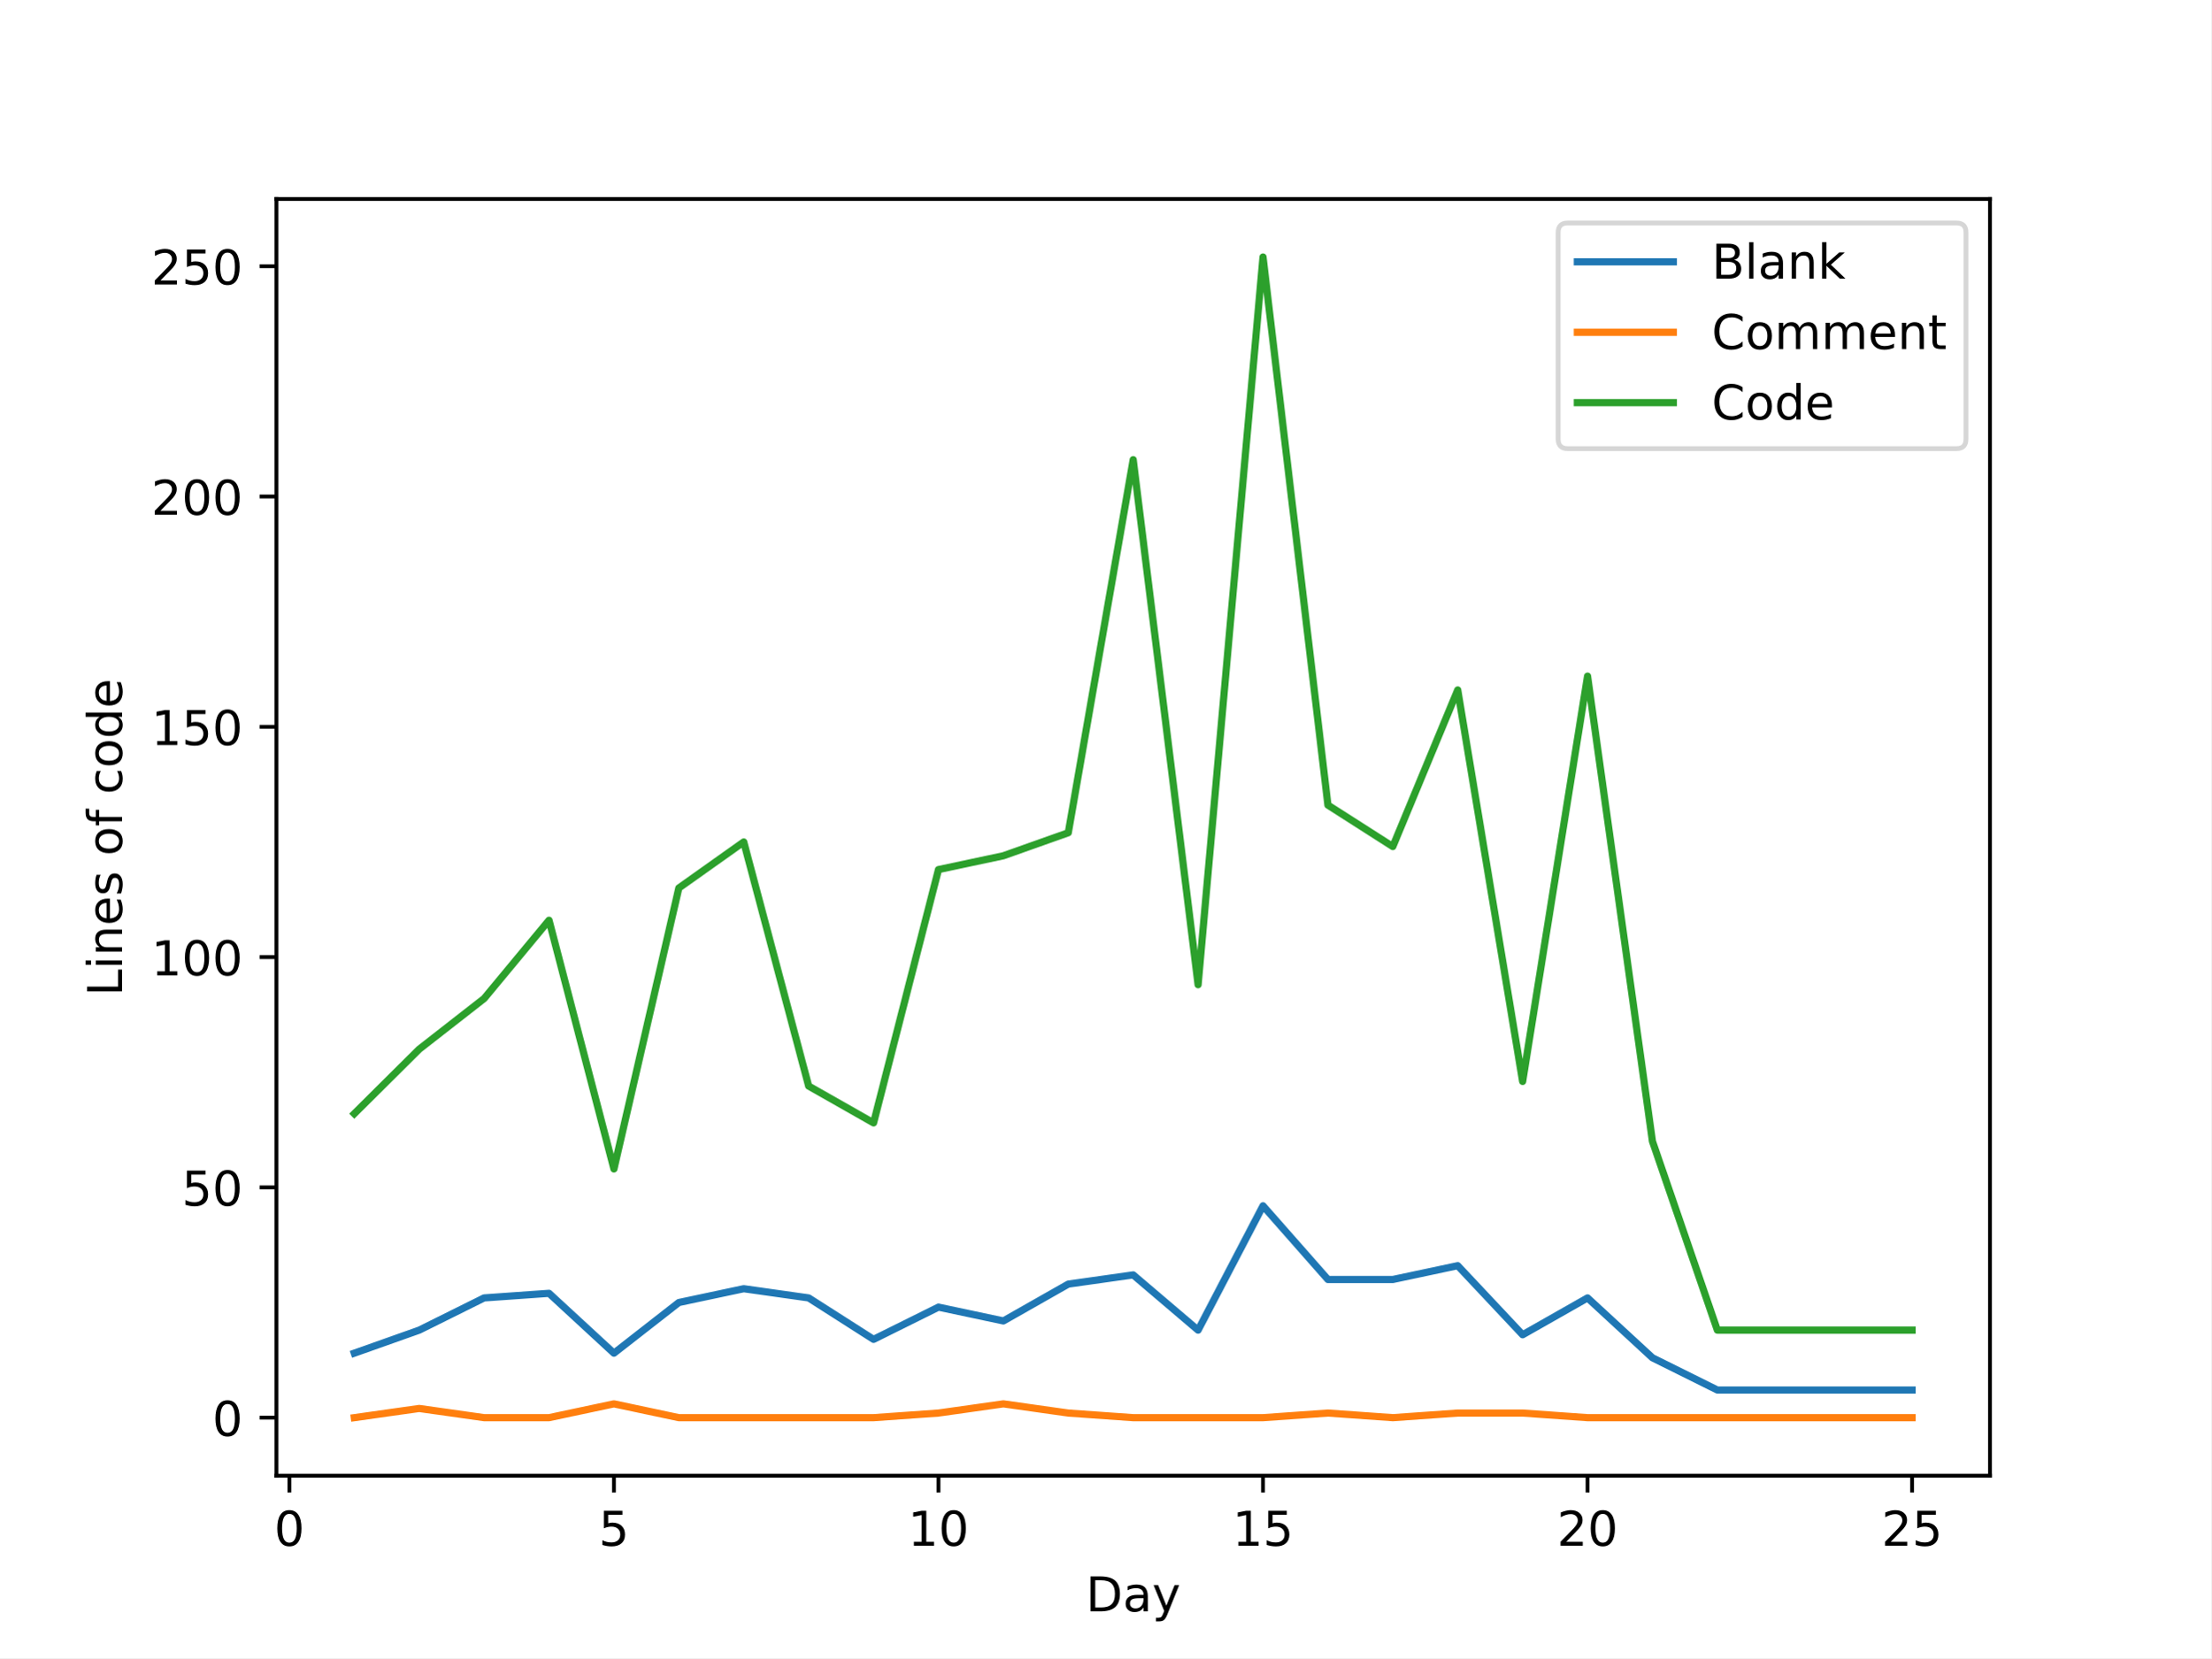
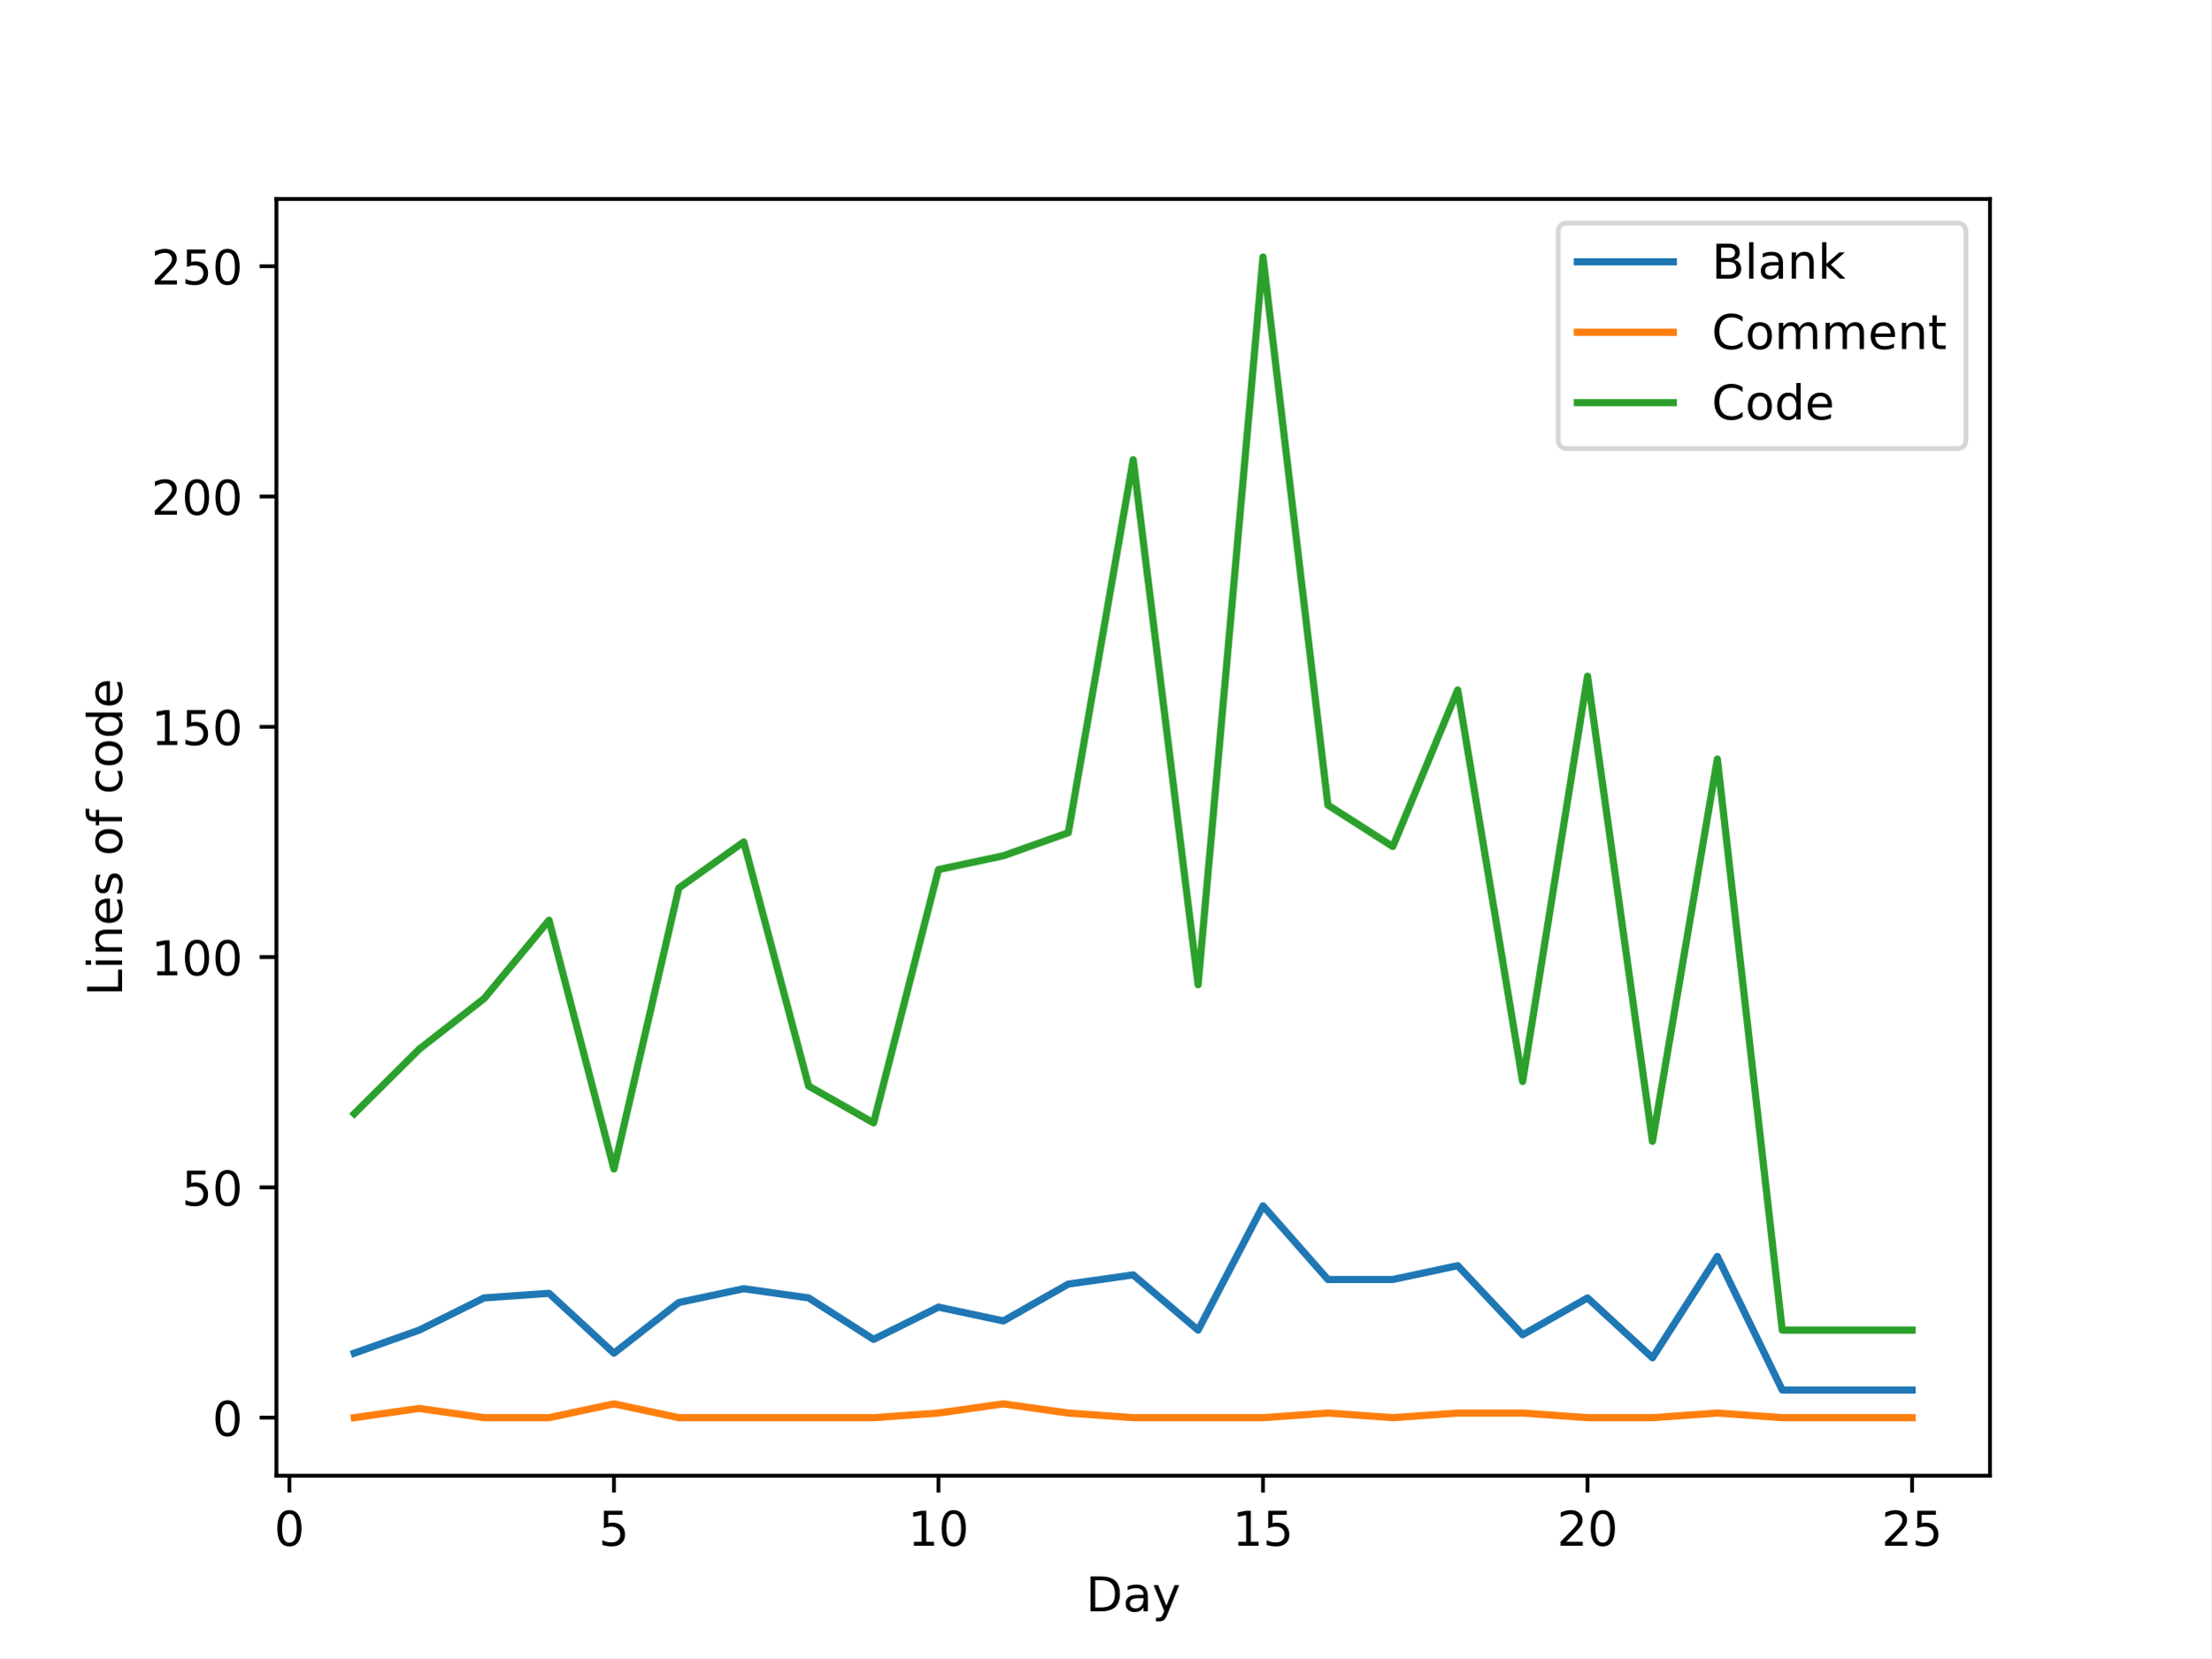
<svg xmlns="http://www.w3.org/2000/svg" xmlns:xlink="http://www.w3.org/1999/xlink" height="345.6pt" version="1.1" viewBox="0 0 460.8 345.6" width="460.8pt">
  <defs>
    <style type="text/css">
*{stroke-linecap:butt;stroke-linejoin:round;}
  </style>
  </defs>
  <g id="figure_1">
    <g id="patch_1">
      <path d="M 0 345.6  L 460.8 345.6  L 460.8 0  L 0 0  z " style="fill:#ffffff;" />
    </g>
    <g id="axes_1">
      <g id="patch_2">
        <path d="M 57.6 307.584  L 414.72 307.584  L 414.72 41.472  L 57.6 41.472  z " style="fill:#ffffff;" />
      </g>
      <g id="matplotlib.axis_1">
        <g id="xtick_1">
          <g id="line2d_1">
            <defs>
-               <path d="M 0 0  L 0 3.5  " id="mec9193305a" style="stroke:#000000;stroke-width:0.8;" />
-             </defs>
-             <g>
-               <use style="stroke:#000000;stroke-width:0.8;" x="60.305" xlink:href="#mec9193305a" y="307.584" />
+               <path d="M 0 0  L 0 3.5  " id="mfbab4e6f80" style="stroke:#000000;stroke-width:0.8;" />
+             </defs>
+             <g>
+               <use style="stroke:#000000;stroke-width:0.8;" x="60.305" xlink:href="#mfbab4e6f80" y="307.584" />
            </g>
          </g>
          <g id="text_1">
            <defs>
              <path d="M 31.781 66.406  Q 24.172 66.406 20.328 58.906  Q 16.5 51.422 16.5 36.375  Q 16.5 21.391 20.328 13.891  Q 24.172 6.391 31.781 6.391  Q 39.453 6.391 43.281 13.891  Q 47.125 21.391 47.125 36.375  Q 47.125 51.422 43.281 58.906  Q 39.453 66.406 31.781 66.406  z M 31.781 74.219  Q 44.047 74.219 50.516 64.516  Q 56.984 54.828 56.984 36.375  Q 56.984 17.969 50.516 8.266  Q 44.047 -1.422 31.781 -1.422  Q 19.531 -1.422 13.062 8.266  Q 6.594 17.969 6.594 36.375  Q 6.594 54.828 13.062 64.516  Q 19.531 74.219 31.781 74.219  z " id="DejaVuSans-48" />
            </defs>
            <g transform="translate(57.12421 322.1824)scale(0.1 -0.1)">
              <use xlink:href="#DejaVuSans-48" />
            </g>
          </g>
        </g>
        <g id="xtick_2">
          <g id="line2d_2">
            <g>
-               <use style="stroke:#000000;stroke-width:0.8;" x="127.942" xlink:href="#mec9193305a" y="307.584" />
+               <use style="stroke:#000000;stroke-width:0.8;" x="127.942" xlink:href="#mfbab4e6f80" y="307.584" />
            </g>
          </g>
          <g id="text_2">
            <defs>
              <path d="M 10.797 72.906  L 49.516 72.906  L 49.516 64.594  L 19.828 64.594  L 19.828 46.734  Q 21.969 47.469 24.109 47.828  Q 26.266 48.188 28.422 48.188  Q 40.625 48.188 47.75 41.5  Q 54.891 34.812 54.891 23.391  Q 54.891 11.625 47.562 5.094  Q 40.234 -1.422 26.906 -1.422  Q 22.312 -1.422 17.547 -0.641  Q 12.797 0.141 7.719 1.703  L 7.719 11.625  Q 12.109 9.234 16.797 8.062  Q 21.484 6.891 26.703 6.891  Q 35.156 6.891 40.078 11.328  Q 45.016 15.766 45.016 23.391  Q 45.016 31 40.078 35.438  Q 35.156 39.891 26.703 39.891  Q 22.75 39.891 18.812 39.016  Q 14.891 38.141 10.797 36.281  z " id="DejaVuSans-53" />
            </defs>
            <g transform="translate(124.7606 322.1824)scale(0.1 -0.1)">
              <use xlink:href="#DejaVuSans-53" />
            </g>
          </g>
        </g>
        <g id="xtick_3">
          <g id="line2d_3">
            <g>
-               <use style="stroke:#000000;stroke-width:0.8;" x="195.578" xlink:href="#mec9193305a" y="307.584" />
+               <use style="stroke:#000000;stroke-width:0.8;" x="195.578" xlink:href="#mfbab4e6f80" y="307.584" />
            </g>
          </g>
          <g id="text_3">
            <defs>
              <path d="M 12.406 8.297  L 28.516 8.297  L 28.516 63.922  L 10.984 60.406  L 10.984 69.391  L 28.422 72.906  L 38.281 72.906  L 38.281 8.297  L 54.391 8.297  L 54.391 0  L 12.406 0  z " id="DejaVuSans-49" />
            </defs>
            <g transform="translate(189.2157 322.1824)scale(0.1 -0.1)">
              <use xlink:href="#DejaVuSans-49" />
              <use x="63.623" xlink:href="#DejaVuSans-48" />
            </g>
          </g>
        </g>
        <g id="xtick_4">
          <g id="line2d_4">
            <g>
-               <use style="stroke:#000000;stroke-width:0.8;" x="263.215" xlink:href="#mec9193305a" y="307.584" />
+               <use style="stroke:#000000;stroke-width:0.8;" x="263.215" xlink:href="#mfbab4e6f80" y="307.584" />
            </g>
          </g>
          <g id="text_4">
            <g transform="translate(256.852 322.1824)scale(0.1 -0.1)">
              <use xlink:href="#DejaVuSans-49" />
              <use x="63.623" xlink:href="#DejaVuSans-53" />
            </g>
          </g>
        </g>
        <g id="xtick_5">
          <g id="line2d_5">
            <g>
-               <use style="stroke:#000000;stroke-width:0.8;" x="330.851" xlink:href="#mec9193305a" y="307.584" />
+               <use style="stroke:#000000;stroke-width:0.8;" x="330.851" xlink:href="#mfbab4e6f80" y="307.584" />
            </g>
          </g>
          <g id="text_5">
            <defs>
              <path d="M 19.188 8.297  L 53.609 8.297  L 53.609 0  L 7.328 0  L 7.328 8.297  Q 12.938 14.109 22.625 23.891  Q 32.328 33.688 34.812 36.531  Q 39.547 41.844 41.422 45.531  Q 43.312 49.219 43.312 52.781  Q 43.312 58.594 39.234 62.25  Q 35.156 65.922 28.609 65.922  Q 23.969 65.922 18.812 64.312  Q 13.672 62.703 7.812 59.422  L 7.812 69.391  Q 13.766 71.781 18.938 73  Q 24.125 74.219 28.422 74.219  Q 39.75 74.219 46.484 68.547  Q 53.219 62.891 53.219 53.422  Q 53.219 48.922 51.531 44.891  Q 49.859 40.875 45.406 35.406  Q 44.188 33.984 37.641 27.219  Q 31.109 20.453 19.188 8.297  z " id="DejaVuSans-50" />
            </defs>
            <g transform="translate(324.4884 322.1824)scale(0.1 -0.1)">
              <use xlink:href="#DejaVuSans-50" />
              <use x="63.623" xlink:href="#DejaVuSans-48" />
            </g>
          </g>
        </g>
        <g id="xtick_6">
          <g id="line2d_6">
            <g>
-               <use style="stroke:#000000;stroke-width:0.8;" x="398.487" xlink:href="#mec9193305a" y="307.584" />
+               <use style="stroke:#000000;stroke-width:0.8;" x="398.487" xlink:href="#mfbab4e6f80" y="307.584" />
            </g>
          </g>
          <g id="text_6">
            <g transform="translate(392.1248 322.1824)scale(0.1 -0.1)">
              <use xlink:href="#DejaVuSans-50" />
              <use x="63.623" xlink:href="#DejaVuSans-53" />
            </g>
          </g>
        </g>
        <g id="text_7">
          <defs>
            <path d="M 19.672 64.797  L 19.672 8.109  L 31.594 8.109  Q 46.688 8.109 53.688 14.938  Q 60.688 21.781 60.688 36.531  Q 60.688 51.172 53.688 57.984  Q 46.688 64.797 31.594 64.797  z M 9.812 72.906  L 30.078 72.906  Q 51.266 72.906 61.172 64.094  Q 71.094 55.281 71.094 36.531  Q 71.094 17.672 61.125 8.828  Q 51.172 0 30.078 0  L 9.812 0  z " id="DejaVuSans-68" />
            <path d="M 34.281 27.484  Q 23.391 27.484 19.188 25  Q 14.984 22.516 14.984 16.5  Q 14.984 11.719 18.141 8.906  Q 21.297 6.109 26.703 6.109  Q 34.188 6.109 38.703 11.406  Q 43.219 16.703 43.219 25.484  L 43.219 27.484  z M 52.203 31.203  L 52.203 0  L 43.219 0  L 43.219 8.297  Q 40.141 3.328 35.547 0.953  Q 30.953 -1.422 24.312 -1.422  Q 15.922 -1.422 10.953 3.297  Q 6 8.016 6 15.922  Q 6 25.141 12.172 29.828  Q 18.359 34.516 30.609 34.516  L 43.219 34.516  L 43.219 35.406  Q 43.219 41.609 39.141 45  Q 35.062 48.391 27.688 48.391  Q 23 48.391 18.547 47.266  Q 14.109 46.141 10.016 43.891  L 10.016 52.203  Q 14.938 54.109 19.578 55.047  Q 24.219 56 28.609 56  Q 40.484 56 46.344 49.844  Q 52.203 43.703 52.203 31.203  z " id="DejaVuSans-97" />
            <path d="M 32.172 -5.078  Q 28.375 -14.844 24.75 -17.812  Q 21.141 -20.797 15.094 -20.797  L 7.906 -20.797  L 7.906 -13.281  L 13.188 -13.281  Q 16.891 -13.281 18.938 -11.516  Q 21 -9.766 23.484 -3.219  L 25.094 0.875  L 2.984 54.688  L 12.5 54.688  L 29.594 11.922  L 46.688 54.688  L 56.203 54.688  z " id="DejaVuSans-121" />
          </defs>
          <g transform="translate(226.2866 335.8606)scale(0.1 -0.1)">
            <use xlink:href="#DejaVuSans-68" />
            <use x="77.002" xlink:href="#DejaVuSans-97" />
            <use x="138.281" xlink:href="#DejaVuSans-121" />
          </g>
        </g>
      </g>
      <g id="matplotlib.axis_2">
        <g id="ytick_1">
          <g id="line2d_7">
            <defs>
-               <path d="M 0 0  L -3.5 0  " id="mcf4dca2140" style="stroke:#000000;stroke-width:0.8;" />
-             </defs>
-             <g>
-               <use style="stroke:#000000;stroke-width:0.8;" x="57.6" xlink:href="#mcf4dca2140" y="295.488" />
+               <path d="M 0 0  L -3.5 0  " id="m57cd4cc848" style="stroke:#000000;stroke-width:0.8;" />
+             </defs>
+             <g>
+               <use style="stroke:#000000;stroke-width:0.8;" x="57.6" xlink:href="#m57cd4cc848" y="295.488" />
            </g>
          </g>
          <g id="text_8">
            <g transform="translate(44.2375 299.2872)scale(0.1 -0.1)">
              <use xlink:href="#DejaVuSans-48" />
            </g>
          </g>
        </g>
        <g id="ytick_2">
          <g id="line2d_8">
            <g>
-               <use style="stroke:#000000;stroke-width:0.8;" x="57.6" xlink:href="#mcf4dca2140" y="247.488" />
+               <use style="stroke:#000000;stroke-width:0.8;" x="57.6" xlink:href="#m57cd4cc848" y="247.488" />
            </g>
          </g>
          <g id="text_9">
            <g transform="translate(37.875 251.2872)scale(0.1 -0.1)">
              <use xlink:href="#DejaVuSans-53" />
              <use x="63.623" xlink:href="#DejaVuSans-48" />
            </g>
          </g>
        </g>
        <g id="ytick_3">
          <g id="line2d_9">
            <g>
-               <use style="stroke:#000000;stroke-width:0.8;" x="57.6" xlink:href="#mcf4dca2140" y="199.488" />
+               <use style="stroke:#000000;stroke-width:0.8;" x="57.6" xlink:href="#m57cd4cc848" y="199.488" />
            </g>
          </g>
          <g id="text_10">
            <g transform="translate(31.5125 203.2872)scale(0.1 -0.1)">
              <use xlink:href="#DejaVuSans-49" />
              <use x="63.623" xlink:href="#DejaVuSans-48" />
              <use x="127.246" xlink:href="#DejaVuSans-48" />
            </g>
          </g>
        </g>
        <g id="ytick_4">
          <g id="line2d_10">
            <g>
-               <use style="stroke:#000000;stroke-width:0.8;" x="57.6" xlink:href="#mcf4dca2140" y="151.488" />
+               <use style="stroke:#000000;stroke-width:0.8;" x="57.6" xlink:href="#m57cd4cc848" y="151.488" />
            </g>
          </g>
          <g id="text_11">
            <g transform="translate(31.5125 155.2872)scale(0.1 -0.1)">
              <use xlink:href="#DejaVuSans-49" />
              <use x="63.623" xlink:href="#DejaVuSans-53" />
              <use x="127.246" xlink:href="#DejaVuSans-48" />
            </g>
          </g>
        </g>
        <g id="ytick_5">
          <g id="line2d_11">
            <g>
-               <use style="stroke:#000000;stroke-width:0.8;" x="57.6" xlink:href="#mcf4dca2140" y="103.488" />
+               <use style="stroke:#000000;stroke-width:0.8;" x="57.6" xlink:href="#m57cd4cc848" y="103.488" />
            </g>
          </g>
          <g id="text_12">
            <g transform="translate(31.5125 107.2872)scale(0.1 -0.1)">
              <use xlink:href="#DejaVuSans-50" />
              <use x="63.623" xlink:href="#DejaVuSans-48" />
              <use x="127.246" xlink:href="#DejaVuSans-48" />
            </g>
          </g>
        </g>
        <g id="ytick_6">
          <g id="line2d_12">
            <g>
-               <use style="stroke:#000000;stroke-width:0.8;" x="57.6" xlink:href="#mcf4dca2140" y="55.488" />
+               <use style="stroke:#000000;stroke-width:0.8;" x="57.6" xlink:href="#m57cd4cc848" y="55.488" />
            </g>
          </g>
          <g id="text_13">
            <g transform="translate(31.5125 59.28722)scale(0.1 -0.1)">
              <use xlink:href="#DejaVuSans-50" />
              <use x="63.623" xlink:href="#DejaVuSans-53" />
              <use x="127.246" xlink:href="#DejaVuSans-48" />
            </g>
          </g>
        </g>
        <g id="text_14">
          <defs>
            <path d="M 9.812 72.906  L 19.672 72.906  L 19.672 8.297  L 55.172 8.297  L 55.172 0  L 9.812 0  z " id="DejaVuSans-76" />
            <path d="M 9.422 54.688  L 18.406 54.688  L 18.406 0  L 9.422 0  z M 9.422 75.984  L 18.406 75.984  L 18.406 64.594  L 9.422 64.594  z " id="DejaVuSans-105" />
            <path d="M 54.891 33.016  L 54.891 0  L 45.906 0  L 45.906 32.719  Q 45.906 40.484 42.875 44.328  Q 39.844 48.188 33.797 48.188  Q 26.516 48.188 22.312 43.547  Q 18.109 38.922 18.109 30.906  L 18.109 0  L 9.078 0  L 9.078 54.688  L 18.109 54.688  L 18.109 46.188  Q 21.344 51.125 25.703 53.562  Q 30.078 56 35.797 56  Q 45.219 56 50.047 50.172  Q 54.891 44.344 54.891 33.016  z " id="DejaVuSans-110" />
            <path d="M 56.203 29.594  L 56.203 25.203  L 14.891 25.203  Q 15.484 15.922 20.484 11.062  Q 25.484 6.203 34.422 6.203  Q 39.594 6.203 44.453 7.469  Q 49.312 8.734 54.109 11.281  L 54.109 2.781  Q 49.266 0.734 44.188 -0.344  Q 39.109 -1.422 33.891 -1.422  Q 20.797 -1.422 13.156 6.188  Q 5.516 13.812 5.516 26.812  Q 5.516 40.234 12.766 48.109  Q 20.016 56 32.328 56  Q 43.359 56 49.781 48.891  Q 56.203 41.797 56.203 29.594  z M 47.219 32.234  Q 47.125 39.594 43.094 43.984  Q 39.062 48.391 32.422 48.391  Q 24.906 48.391 20.391 44.141  Q 15.875 39.891 15.188 32.172  z " id="DejaVuSans-101" />
            <path d="M 44.281 53.078  L 44.281 44.578  Q 40.484 46.531 36.375 47.5  Q 32.281 48.484 27.875 48.484  Q 21.188 48.484 17.844 46.438  Q 14.5 44.391 14.5 40.281  Q 14.5 37.156 16.891 35.375  Q 19.281 33.594 26.516 31.984  L 29.594 31.297  Q 39.156 29.25 43.188 25.516  Q 47.219 21.781 47.219 15.094  Q 47.219 7.469 41.188 3.016  Q 35.156 -1.422 24.609 -1.422  Q 20.219 -1.422 15.453 -0.562  Q 10.688 0.297 5.422 2  L 5.422 11.281  Q 10.406 8.688 15.234 7.391  Q 20.062 6.109 24.812 6.109  Q 31.156 6.109 34.562 8.281  Q 37.984 10.453 37.984 14.406  Q 37.984 18.062 35.516 20.016  Q 33.062 21.969 24.703 23.781  L 21.578 24.516  Q 13.234 26.266 9.516 29.906  Q 5.812 33.547 5.812 39.891  Q 5.812 47.609 11.281 51.797  Q 16.75 56 26.812 56  Q 31.781 56 36.172 55.266  Q 40.578 54.547 44.281 53.078  z " id="DejaVuSans-115" />
            <path id="DejaVuSans-32" />
            <path d="M 30.609 48.391  Q 23.391 48.391 19.188 42.75  Q 14.984 37.109 14.984 27.297  Q 14.984 17.484 19.156 11.844  Q 23.344 6.203 30.609 6.203  Q 37.797 6.203 41.984 11.859  Q 46.188 17.531 46.188 27.297  Q 46.188 37.016 41.984 42.703  Q 37.797 48.391 30.609 48.391  z M 30.609 56  Q 42.328 56 49.016 48.375  Q 55.719 40.766 55.719 27.297  Q 55.719 13.875 49.016 6.219  Q 42.328 -1.422 30.609 -1.422  Q 18.844 -1.422 12.172 6.219  Q 5.516 13.875 5.516 27.297  Q 5.516 40.766 12.172 48.375  Q 18.844 56 30.609 56  z " id="DejaVuSans-111" />
            <path d="M 37.109 75.984  L 37.109 68.5  L 28.516 68.5  Q 23.688 68.5 21.797 66.547  Q 19.922 64.594 19.922 59.516  L 19.922 54.688  L 34.719 54.688  L 34.719 47.703  L 19.922 47.703  L 19.922 0  L 10.891 0  L 10.891 47.703  L 2.297 47.703  L 2.297 54.688  L 10.891 54.688  L 10.891 58.5  Q 10.891 67.625 15.141 71.797  Q 19.391 75.984 28.609 75.984  z " id="DejaVuSans-102" />
            <path d="M 48.781 52.594  L 48.781 44.188  Q 44.969 46.297 41.141 47.344  Q 37.312 48.391 33.406 48.391  Q 24.656 48.391 19.812 42.844  Q 14.984 37.312 14.984 27.297  Q 14.984 17.281 19.812 11.734  Q 24.656 6.203 33.406 6.203  Q 37.312 6.203 41.141 7.25  Q 44.969 8.297 48.781 10.406  L 48.781 2.094  Q 45.016 0.344 40.984 -0.531  Q 36.969 -1.422 32.422 -1.422  Q 20.062 -1.422 12.781 6.344  Q 5.516 14.109 5.516 27.297  Q 5.516 40.672 12.859 48.328  Q 20.219 56 33.016 56  Q 37.156 56 41.109 55.141  Q 45.062 54.297 48.781 52.594  z " id="DejaVuSans-99" />
            <path d="M 45.406 46.391  L 45.406 75.984  L 54.391 75.984  L 54.391 0  L 45.406 0  L 45.406 8.203  Q 42.578 3.328 38.25 0.953  Q 33.938 -1.422 27.875 -1.422  Q 17.969 -1.422 11.734 6.484  Q 5.516 14.406 5.516 27.297  Q 5.516 40.188 11.734 48.094  Q 17.969 56 27.875 56  Q 33.938 56 38.25 53.625  Q 42.578 51.266 45.406 46.391  z M 14.797 27.297  Q 14.797 17.391 18.875 11.75  Q 22.953 6.109 30.078 6.109  Q 37.203 6.109 41.297 11.75  Q 45.406 17.391 45.406 27.297  Q 45.406 37.203 41.297 42.844  Q 37.203 48.484 30.078 48.484  Q 22.953 48.484 18.875 42.844  Q 14.797 37.203 14.797 27.297  z " id="DejaVuSans-100" />
          </defs>
          <g transform="translate(25.43281 207.61)rotate(-90)scale(0.1 -0.1)">
            <use xlink:href="#DejaVuSans-76" />
            <use x="55.713" xlink:href="#DejaVuSans-105" />
            <use x="83.496" xlink:href="#DejaVuSans-110" />
            <use x="146.875" xlink:href="#DejaVuSans-101" />
            <use x="208.398" xlink:href="#DejaVuSans-115" />
            <use x="260.498" xlink:href="#DejaVuSans-32" />
            <use x="292.285" xlink:href="#DejaVuSans-111" />
            <use x="353.467" xlink:href="#DejaVuSans-102" />
            <use x="388.672" xlink:href="#DejaVuSans-32" />
            <use x="420.459" xlink:href="#DejaVuSans-99" />
            <use x="475.439" xlink:href="#DejaVuSans-111" />
            <use x="536.621" xlink:href="#DejaVuSans-100" />
            <use x="600.098" xlink:href="#DejaVuSans-101" />
          </g>
        </g>
      </g>
      <g id="line2d_13">
-         <path clip-path="url(#p16eef5b12e)" d="M 73.833 282.048  L 87.36 277.248  L 100.887 270.528  L 114.415 269.568  L 127.942 282.048  L 141.469 271.488  L 154.996 268.608  L 168.524 270.528  L 182.051 279.168  L 195.578 272.448  L 209.105 275.328  L 222.633 267.648  L 236.16 265.728  L 249.687 277.248  L 263.215 251.328  L 276.742 266.688  L 290.269 266.688  L 303.796 263.808  L 317.324 278.208  L 330.851 270.528  L 344.378 283.008  L 357.905 289.728  L 371.433 289.728  L 384.96 289.728  L 398.487 289.728  " style="fill:none;stroke:#1f77b4;stroke-linecap:square;stroke-width:1.5;" />
+         <path clip-path="url(#p9e82416f48)" d="M 73.833 282.048  L 87.36 277.248  L 100.887 270.528  L 114.415 269.568  L 127.942 282.048  L 141.469 271.488  L 154.996 268.608  L 168.524 270.528  L 182.051 279.168  L 195.578 272.448  L 209.105 275.328  L 222.633 267.648  L 236.16 265.728  L 249.687 277.248  L 263.215 251.328  L 276.742 266.688  L 290.269 266.688  L 303.796 263.808  L 317.324 278.208  L 330.851 270.528  L 344.378 283.008  L 357.905 261.888  L 371.433 289.728  L 384.96 289.728  L 398.487 289.728  " style="fill:none;stroke:#1f77b4;stroke-linecap:square;stroke-width:1.5;" />
      </g>
      <g id="line2d_14">
-         <path clip-path="url(#p16eef5b12e)" d="M 73.833 295.488  L 87.36 293.568  L 100.887 295.488  L 114.415 295.488  L 127.942 292.608  L 141.469 295.488  L 154.996 295.488  L 168.524 295.488  L 182.051 295.488  L 195.578 294.528  L 209.105 292.608  L 222.633 294.528  L 236.16 295.488  L 249.687 295.488  L 263.215 295.488  L 276.742 294.528  L 290.269 295.488  L 303.796 294.528  L 317.324 294.528  L 330.851 295.488  L 344.378 295.488  L 357.905 295.488  L 371.433 295.488  L 384.96 295.488  L 398.487 295.488  " style="fill:none;stroke:#ff7f0e;stroke-linecap:square;stroke-width:1.5;" />
+         <path clip-path="url(#p9e82416f48)" d="M 73.833 295.488  L 87.36 293.568  L 100.887 295.488  L 114.415 295.488  L 127.942 292.608  L 141.469 295.488  L 154.996 295.488  L 168.524 295.488  L 182.051 295.488  L 195.578 294.528  L 209.105 292.608  L 222.633 294.528  L 236.16 295.488  L 249.687 295.488  L 263.215 295.488  L 276.742 294.528  L 290.269 295.488  L 303.796 294.528  L 317.324 294.528  L 330.851 295.488  L 344.378 295.488  L 357.905 294.528  L 371.433 295.488  L 384.96 295.488  L 398.487 295.488  " style="fill:none;stroke:#ff7f0e;stroke-linecap:square;stroke-width:1.5;" />
      </g>
      <g id="line2d_15">
-         <path clip-path="url(#p16eef5b12e)" d="M 73.833 232.128  L 87.36 218.688  L 100.887 208.128  L 114.415 191.808  L 127.942 243.648  L 141.469 185.088  L 154.996 175.488  L 168.524 226.368  L 182.051 234.048  L 195.578 181.248  L 209.105 178.368  L 222.633 173.568  L 236.16 95.808  L 249.687 205.248  L 263.215 53.568  L 276.742 167.808  L 290.269 176.448  L 303.796 143.808  L 317.324 225.408  L 330.851 140.928  L 344.378 237.888  L 357.905 277.248  L 371.433 277.248  L 384.96 277.248  L 398.487 277.248  " style="fill:none;stroke:#2ca02c;stroke-linecap:square;stroke-width:1.5;" />
+         <path clip-path="url(#p9e82416f48)" d="M 73.833 232.128  L 87.36 218.688  L 100.887 208.128  L 114.415 191.808  L 127.942 243.648  L 141.469 185.088  L 154.996 175.488  L 168.524 226.368  L 182.051 234.048  L 195.578 181.248  L 209.105 178.368  L 222.633 173.568  L 236.16 95.808  L 249.687 205.248  L 263.215 53.568  L 276.742 167.808  L 290.269 176.448  L 303.796 143.808  L 317.324 225.408  L 330.851 140.928  L 344.378 237.888  L 357.905 158.208  L 371.433 277.248  L 384.96 277.248  L 398.487 277.248  " style="fill:none;stroke:#2ca02c;stroke-linecap:square;stroke-width:1.5;" />
      </g>
      <g id="patch_3">
        <path d="M 57.6 307.584  L 57.6 41.472  " style="fill:none;stroke:#000000;stroke-linecap:square;stroke-linejoin:miter;stroke-width:0.8;" />
      </g>
      <g id="patch_4">
        <path d="M 414.72 307.584  L 414.72 41.472  " style="fill:none;stroke:#000000;stroke-linecap:square;stroke-linejoin:miter;stroke-width:0.8;" />
      </g>
      <g id="patch_5">
        <path d="M 57.6 307.584  L 414.72 307.584  " style="fill:none;stroke:#000000;stroke-linecap:square;stroke-linejoin:miter;stroke-width:0.8;" />
      </g>
      <g id="patch_6">
        <path d="M 57.6 41.472  L 414.72 41.472  " style="fill:none;stroke:#000000;stroke-linecap:square;stroke-linejoin:miter;stroke-width:0.8;" />
      </g>
      <g id="legend_1">
        <g id="patch_7">
          <path d="M 326.726 93.506  L 407.72 93.506  Q 409.72 93.506 409.72 91.506  L 409.72 48.472  Q 409.72 46.472 407.72 46.472  L 326.726 46.472  Q 324.726 46.472 324.726 48.472  L 324.726 91.506  Q 324.726 93.506 326.726 93.506  z " style="fill:#ffffff;opacity:0.8;stroke:#cccccc;stroke-linejoin:miter;" />
        </g>
        <g id="line2d_16">
          <path d="M 328.726 54.57  L 348.726 54.57  " style="fill:none;stroke:#1f77b4;stroke-linecap:square;stroke-width:1.5;" />
        </g>
        <g id="line2d_17" />
        <g id="text_15">
          <defs>
            <path d="M 19.672 34.812  L 19.672 8.109  L 35.5 8.109  Q 43.453 8.109 47.281 11.406  Q 51.125 14.703 51.125 21.484  Q 51.125 28.328 47.281 31.562  Q 43.453 34.812 35.5 34.812  z M 19.672 64.797  L 19.672 42.828  L 34.281 42.828  Q 41.5 42.828 45.031 45.531  Q 48.578 48.25 48.578 53.812  Q 48.578 59.328 45.031 62.062  Q 41.5 64.797 34.281 64.797  z M 9.812 72.906  L 35.016 72.906  Q 46.297 72.906 52.391 68.219  Q 58.5 63.531 58.5 54.891  Q 58.5 48.188 55.375 44.234  Q 52.25 40.281 46.188 39.312  Q 53.469 37.75 57.5 32.781  Q 61.531 27.828 61.531 20.406  Q 61.531 10.641 54.891 5.312  Q 48.25 0 35.984 0  L 9.812 0  z " id="DejaVuSans-66" />
            <path d="M 9.422 75.984  L 18.406 75.984  L 18.406 0  L 9.422 0  z " id="DejaVuSans-108" />
            <path d="M 9.078 75.984  L 18.109 75.984  L 18.109 31.109  L 44.922 54.688  L 56.391 54.688  L 27.391 29.109  L 57.625 0  L 45.906 0  L 18.109 26.703  L 18.109 0  L 9.078 0  z " id="DejaVuSans-107" />
          </defs>
          <g transform="translate(356.7262 58.07044)scale(0.1 -0.1)">
            <use xlink:href="#DejaVuSans-66" />
            <use x="68.604" xlink:href="#DejaVuSans-108" />
            <use x="96.387" xlink:href="#DejaVuSans-97" />
            <use x="157.666" xlink:href="#DejaVuSans-110" />
            <use x="221.045" xlink:href="#DejaVuSans-107" />
          </g>
        </g>
        <g id="line2d_18">
          <path d="M 328.726 69.249  L 348.726 69.249  " style="fill:none;stroke:#ff7f0e;stroke-linecap:square;stroke-width:1.5;" />
        </g>
        <g id="line2d_19" />
        <g id="text_16">
          <defs>
            <path d="M 64.406 67.281  L 64.406 56.891  Q 59.422 61.531 53.781 63.812  Q 48.141 66.109 41.797 66.109  Q 29.297 66.109 22.656 58.469  Q 16.016 50.828 16.016 36.375  Q 16.016 21.969 22.656 14.328  Q 29.297 6.688 41.797 6.688  Q 48.141 6.688 53.781 8.984  Q 59.422 11.281 64.406 15.922  L 64.406 5.609  Q 59.234 2.094 53.438 0.328  Q 47.656 -1.422 41.219 -1.422  Q 24.656 -1.422 15.125 8.703  Q 5.609 18.844 5.609 36.375  Q 5.609 53.953 15.125 64.078  Q 24.656 74.219 41.219 74.219  Q 47.75 74.219 53.531 72.484  Q 59.328 70.75 64.406 67.281  z " id="DejaVuSans-67" />
            <path d="M 52 44.188  Q 55.375 50.25 60.062 53.125  Q 64.75 56 71.094 56  Q 79.641 56 84.281 50.016  Q 88.922 44.047 88.922 33.016  L 88.922 0  L 79.891 0  L 79.891 32.719  Q 79.891 40.578 77.094 44.375  Q 74.312 48.188 68.609 48.188  Q 61.625 48.188 57.562 43.547  Q 53.516 38.922 53.516 30.906  L 53.516 0  L 44.484 0  L 44.484 32.719  Q 44.484 40.625 41.703 44.406  Q 38.922 48.188 33.109 48.188  Q 26.219 48.188 22.156 43.531  Q 18.109 38.875 18.109 30.906  L 18.109 0  L 9.078 0  L 9.078 54.688  L 18.109 54.688  L 18.109 46.188  Q 21.188 51.219 25.484 53.609  Q 29.781 56 35.688 56  Q 41.656 56 45.828 52.969  Q 50 49.953 52 44.188  z " id="DejaVuSans-109" />
            <path d="M 18.312 70.219  L 18.312 54.688  L 36.812 54.688  L 36.812 47.703  L 18.312 47.703  L 18.312 18.016  Q 18.312 11.328 20.141 9.422  Q 21.969 7.516 27.594 7.516  L 36.812 7.516  L 36.812 0  L 27.594 0  Q 17.188 0 13.234 3.875  Q 9.281 7.766 9.281 18.016  L 9.281 47.703  L 2.688 47.703  L 2.688 54.688  L 9.281 54.688  L 9.281 70.219  z " id="DejaVuSans-116" />
          </defs>
          <g transform="translate(356.7262 72.74856)scale(0.1 -0.1)">
            <use xlink:href="#DejaVuSans-67" />
            <use x="69.824" xlink:href="#DejaVuSans-111" />
            <use x="131.006" xlink:href="#DejaVuSans-109" />
            <use x="228.418" xlink:href="#DejaVuSans-109" />
            <use x="325.83" xlink:href="#DejaVuSans-101" />
            <use x="387.354" xlink:href="#DejaVuSans-110" />
            <use x="450.732" xlink:href="#DejaVuSans-116" />
          </g>
        </g>
        <g id="line2d_20">
          <path d="M 328.726 83.927  L 348.726 83.927  " style="fill:none;stroke:#2ca02c;stroke-linecap:square;stroke-width:1.5;" />
        </g>
        <g id="line2d_21" />
        <g id="text_17">
          <g transform="translate(356.7262 87.42669)scale(0.1 -0.1)">
            <use xlink:href="#DejaVuSans-67" />
            <use x="69.824" xlink:href="#DejaVuSans-111" />
            <use x="131.006" xlink:href="#DejaVuSans-100" />
            <use x="194.482" xlink:href="#DejaVuSans-101" />
          </g>
        </g>
      </g>
    </g>
  </g>
  <defs>
-     <clipPath id="p16eef5b12e">
+     <clipPath id="p9e82416f48">
      <rect height="266.112" width="357.12" x="57.6" y="41.472" />
    </clipPath>
  </defs>
</svg>
